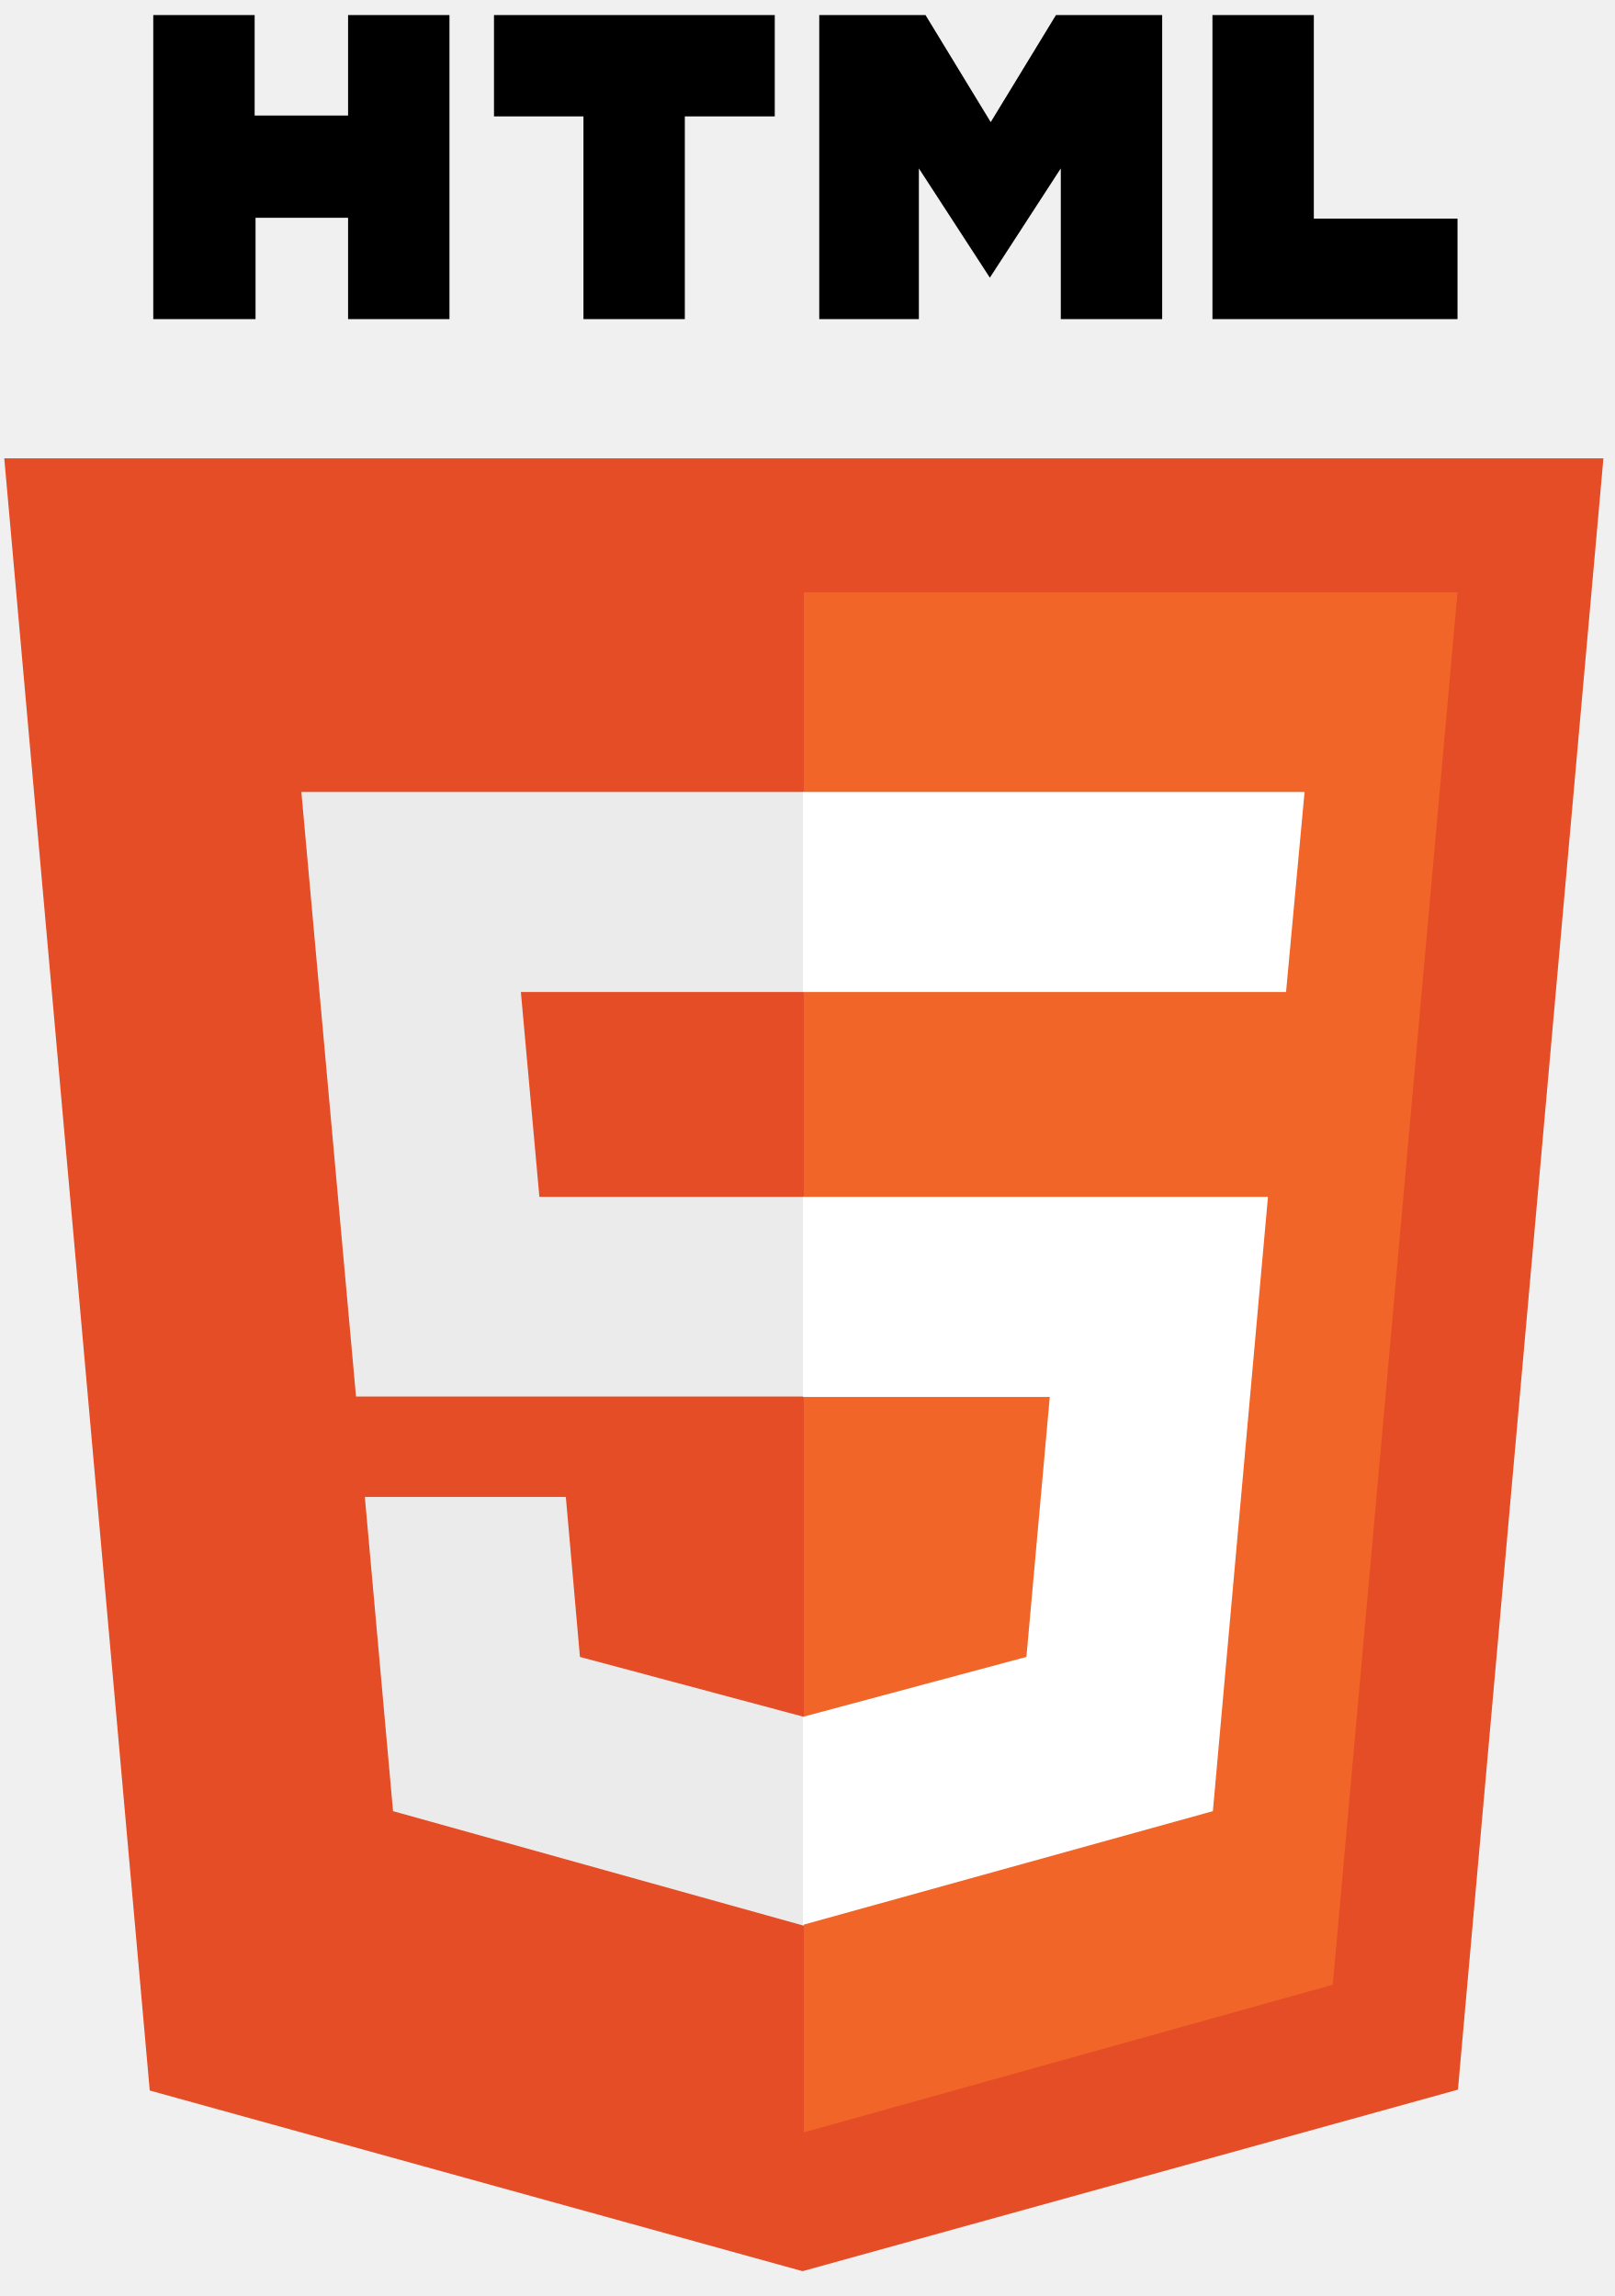
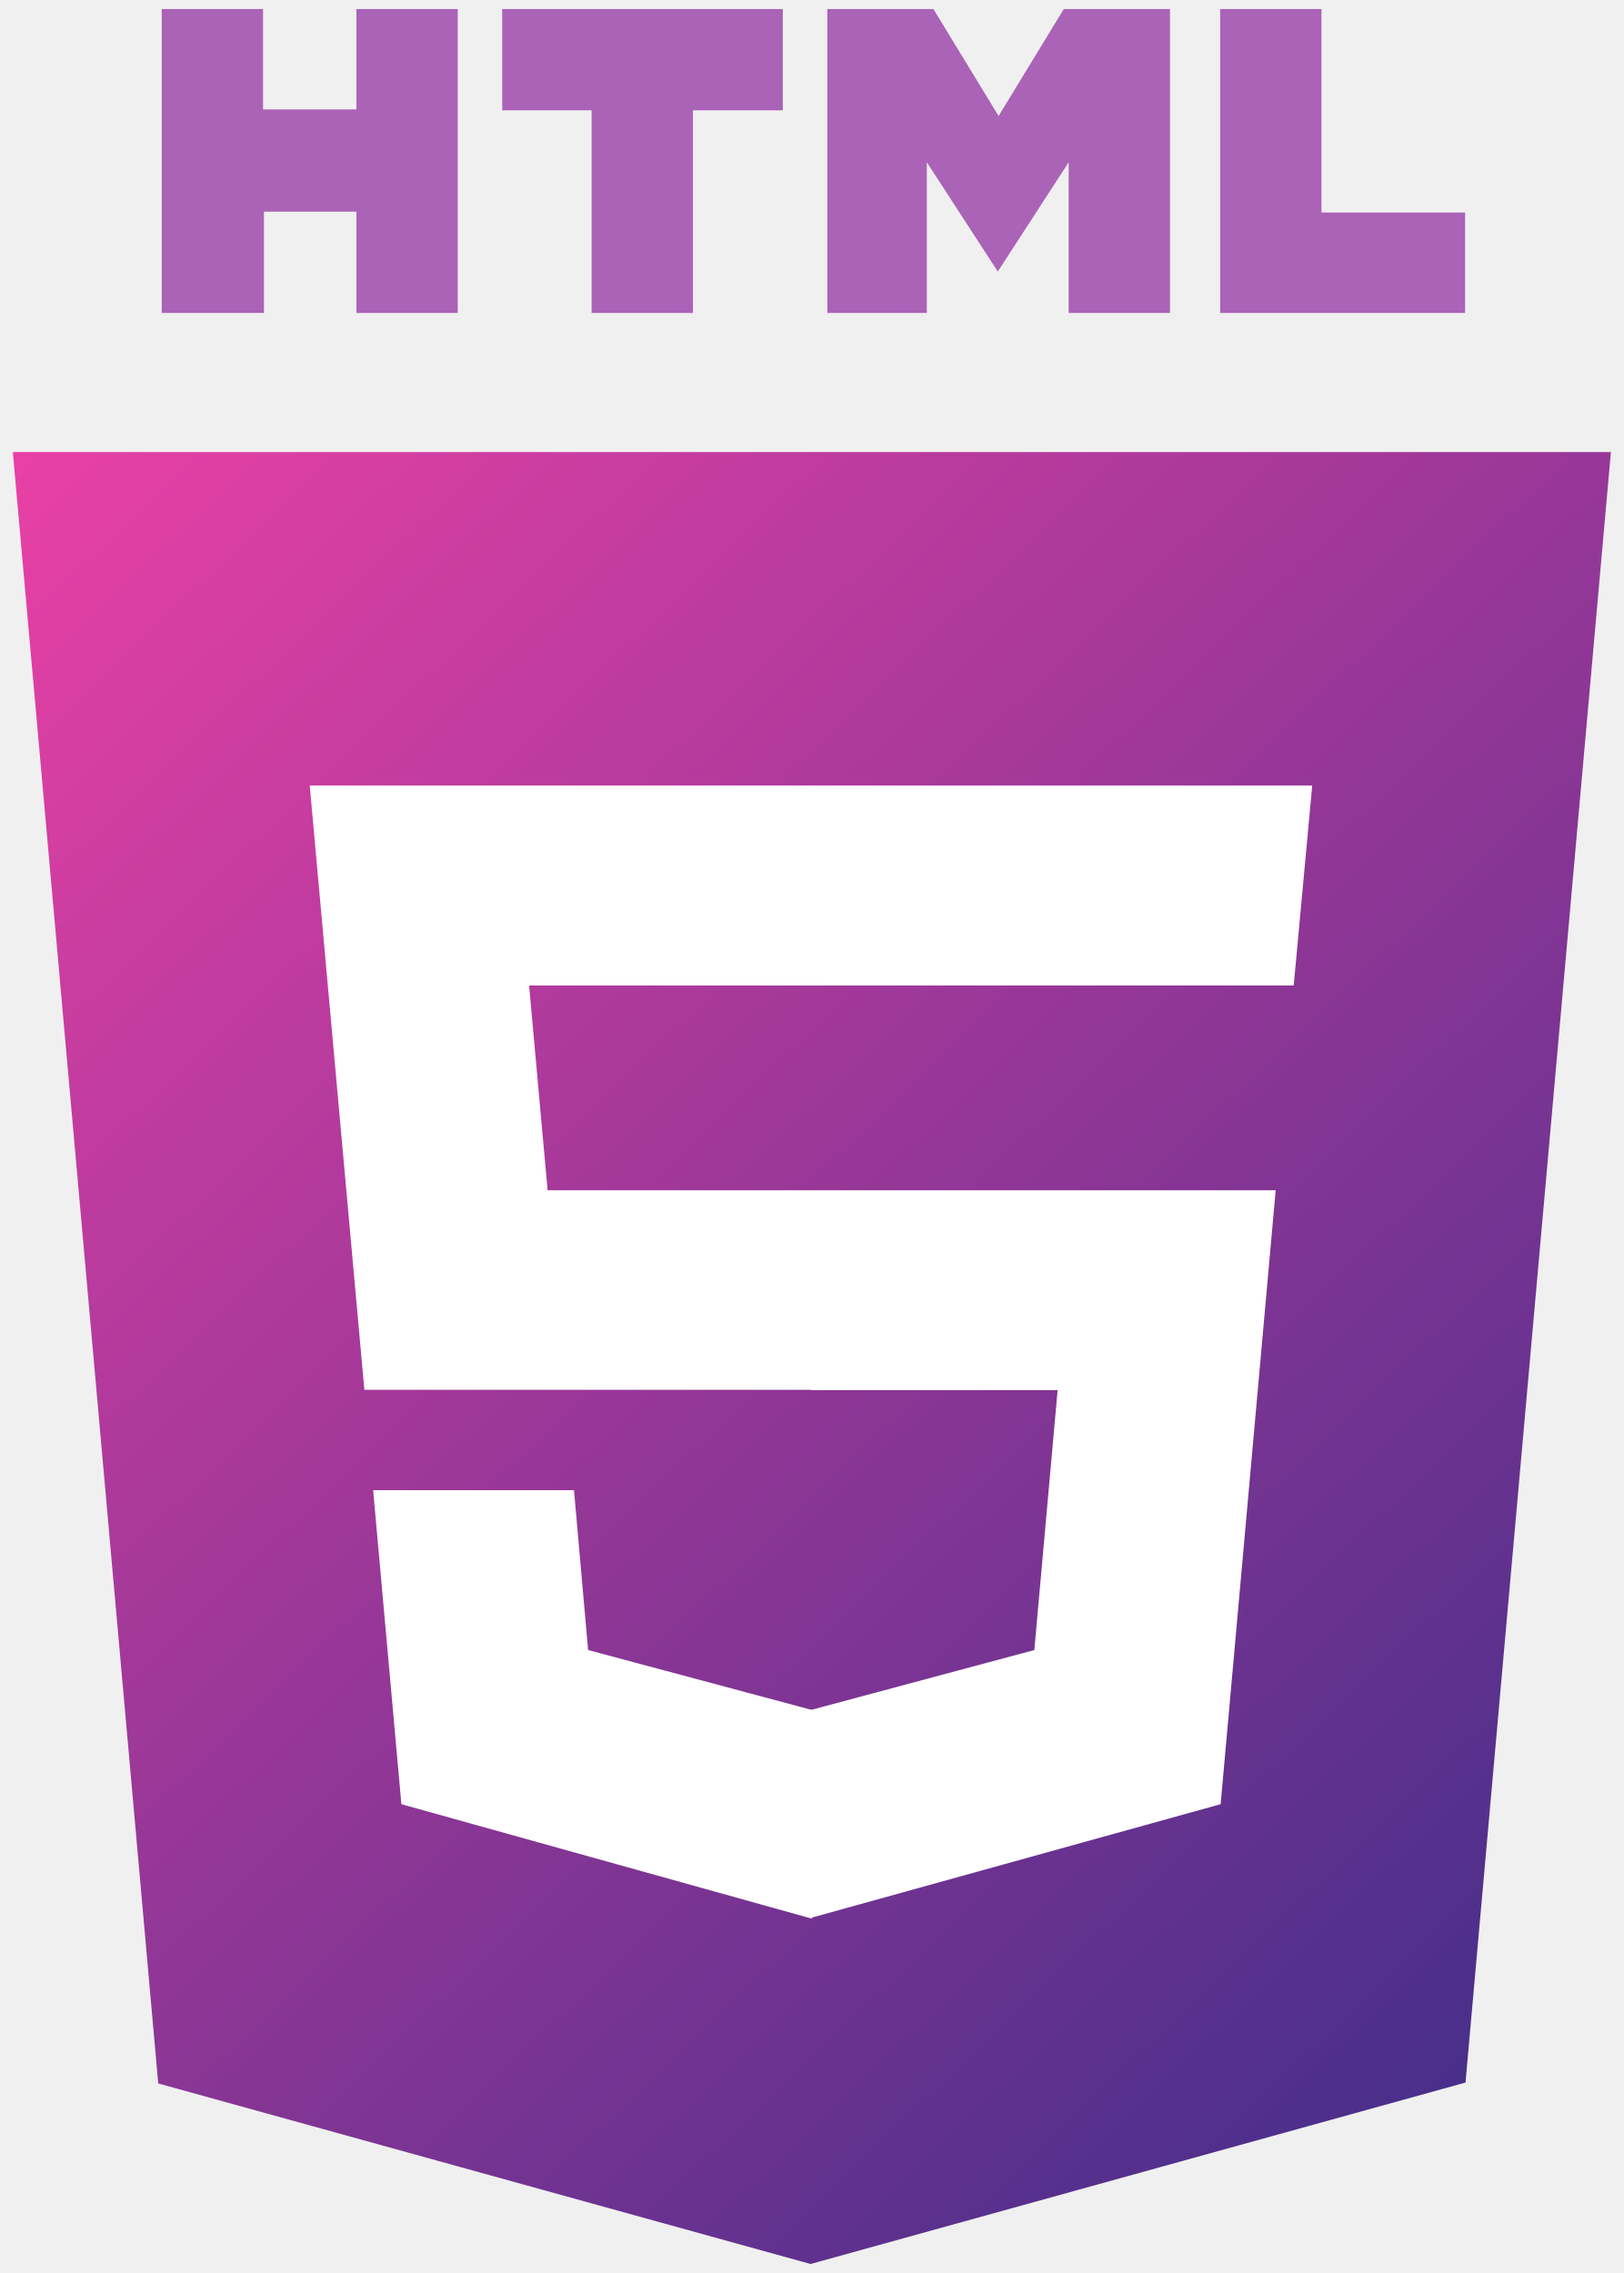
- <svg xmlns="http://www.w3.org/2000/svg" width="45" height="64" viewBox="0 0 45 64" fill="none">
-   <path d="M4.271 0.42L7.096 0.42V3.22L9.7 3.22V0.42L12.525 0.42V8.895H9.7V6.07H7.121V8.895H4.271L4.271 0.42ZM16.259 3.245H13.766V0.42L21.59 0.42V3.245H19.084V8.895H16.259V3.245ZM22.83 0.42L25.791 0.42L27.608 3.404L29.426 0.42L32.386 0.42V8.895H29.561V4.694L27.584 7.74L25.606 4.694V8.895H22.83V0.42ZM33.787 0.42L36.612 0.42V6.094H40.616V8.895H33.787" fill="black" />
-   <path d="M4.173 58.272L0.119 12.776L44.682 12.776L40.628 58.248L22.364 63.308" fill="#E44D26" />
-   <path d="M22.4 59.439L22.4 16.51H40.616L37.14 55.324" fill="#F16529" />
-   <path d="M8.398 22.075H22.401V27.651H14.515L15.031 33.362H22.401V38.927H9.921L8.398 22.075ZM10.167 41.727H15.768L16.161 46.186L22.401 47.856V53.678L10.953 50.485" fill="#EBEBEB" />
-   <path d="M36.354 22.075H22.376V27.651H35.838L36.354 22.075ZM35.334 33.362H22.376V38.939H29.254L28.603 46.186L22.376 47.856V53.654L33.799 50.485" fill="white" />
+ <svg xmlns="http://www.w3.org/2000/svg" width="20" height="28" viewBox="0 0 20 28" fill="none">
+   <path d="M1.992 0.111L3.24 0.111V1.348L4.39 1.348V0.111L5.638 0.111V3.855H4.39V2.607H3.251V3.855H1.992L1.992 0.111ZM7.287 1.359H6.186V0.111L9.642 0.111V1.359H8.535V3.855H7.287V1.359ZM10.19 0.111L11.497 0.111L12.3 1.429L13.103 0.111L14.411 0.111V3.855L13.163 3.855V1.999L12.29 3.345L11.416 1.999V3.855H10.19V0.111ZM15.029 0.111L16.277 0.111V2.618H18.046V3.855H15.029" fill="#AA63B7" />
+   <path d="M1.949 25.665L0.158 5.569L19.842 5.569L18.051 25.654L9.984 27.889" fill="url(#paint0_linear_102_841)" />
+   <path d="M3.815 9.676H10V12.139H6.517L6.745 14.662H10V17.12H4.488L3.815 9.676ZM4.596 18.357H7.07L7.244 20.326L10 21.064V23.635L4.944 22.225" fill="white" />
+   <path d="M16.163 9.676H9.989V12.139H15.935L16.163 9.676ZM15.713 14.662H9.989V17.125H13.027L12.74 20.326L9.989 21.064V23.625L15.035 22.225" fill="white" />
+   <defs>
+     <linearGradient id="paint0_linear_102_841" x1="-1.78624e-07" y1="6" x2="20" y2="27" gradientUnits="userSpaceOnUse">
+       <stop stop-color="#E840A5" />
+       <stop offset="1" stop-color="#3A2D88" />
+     </linearGradient>
+   </defs>
</svg>
